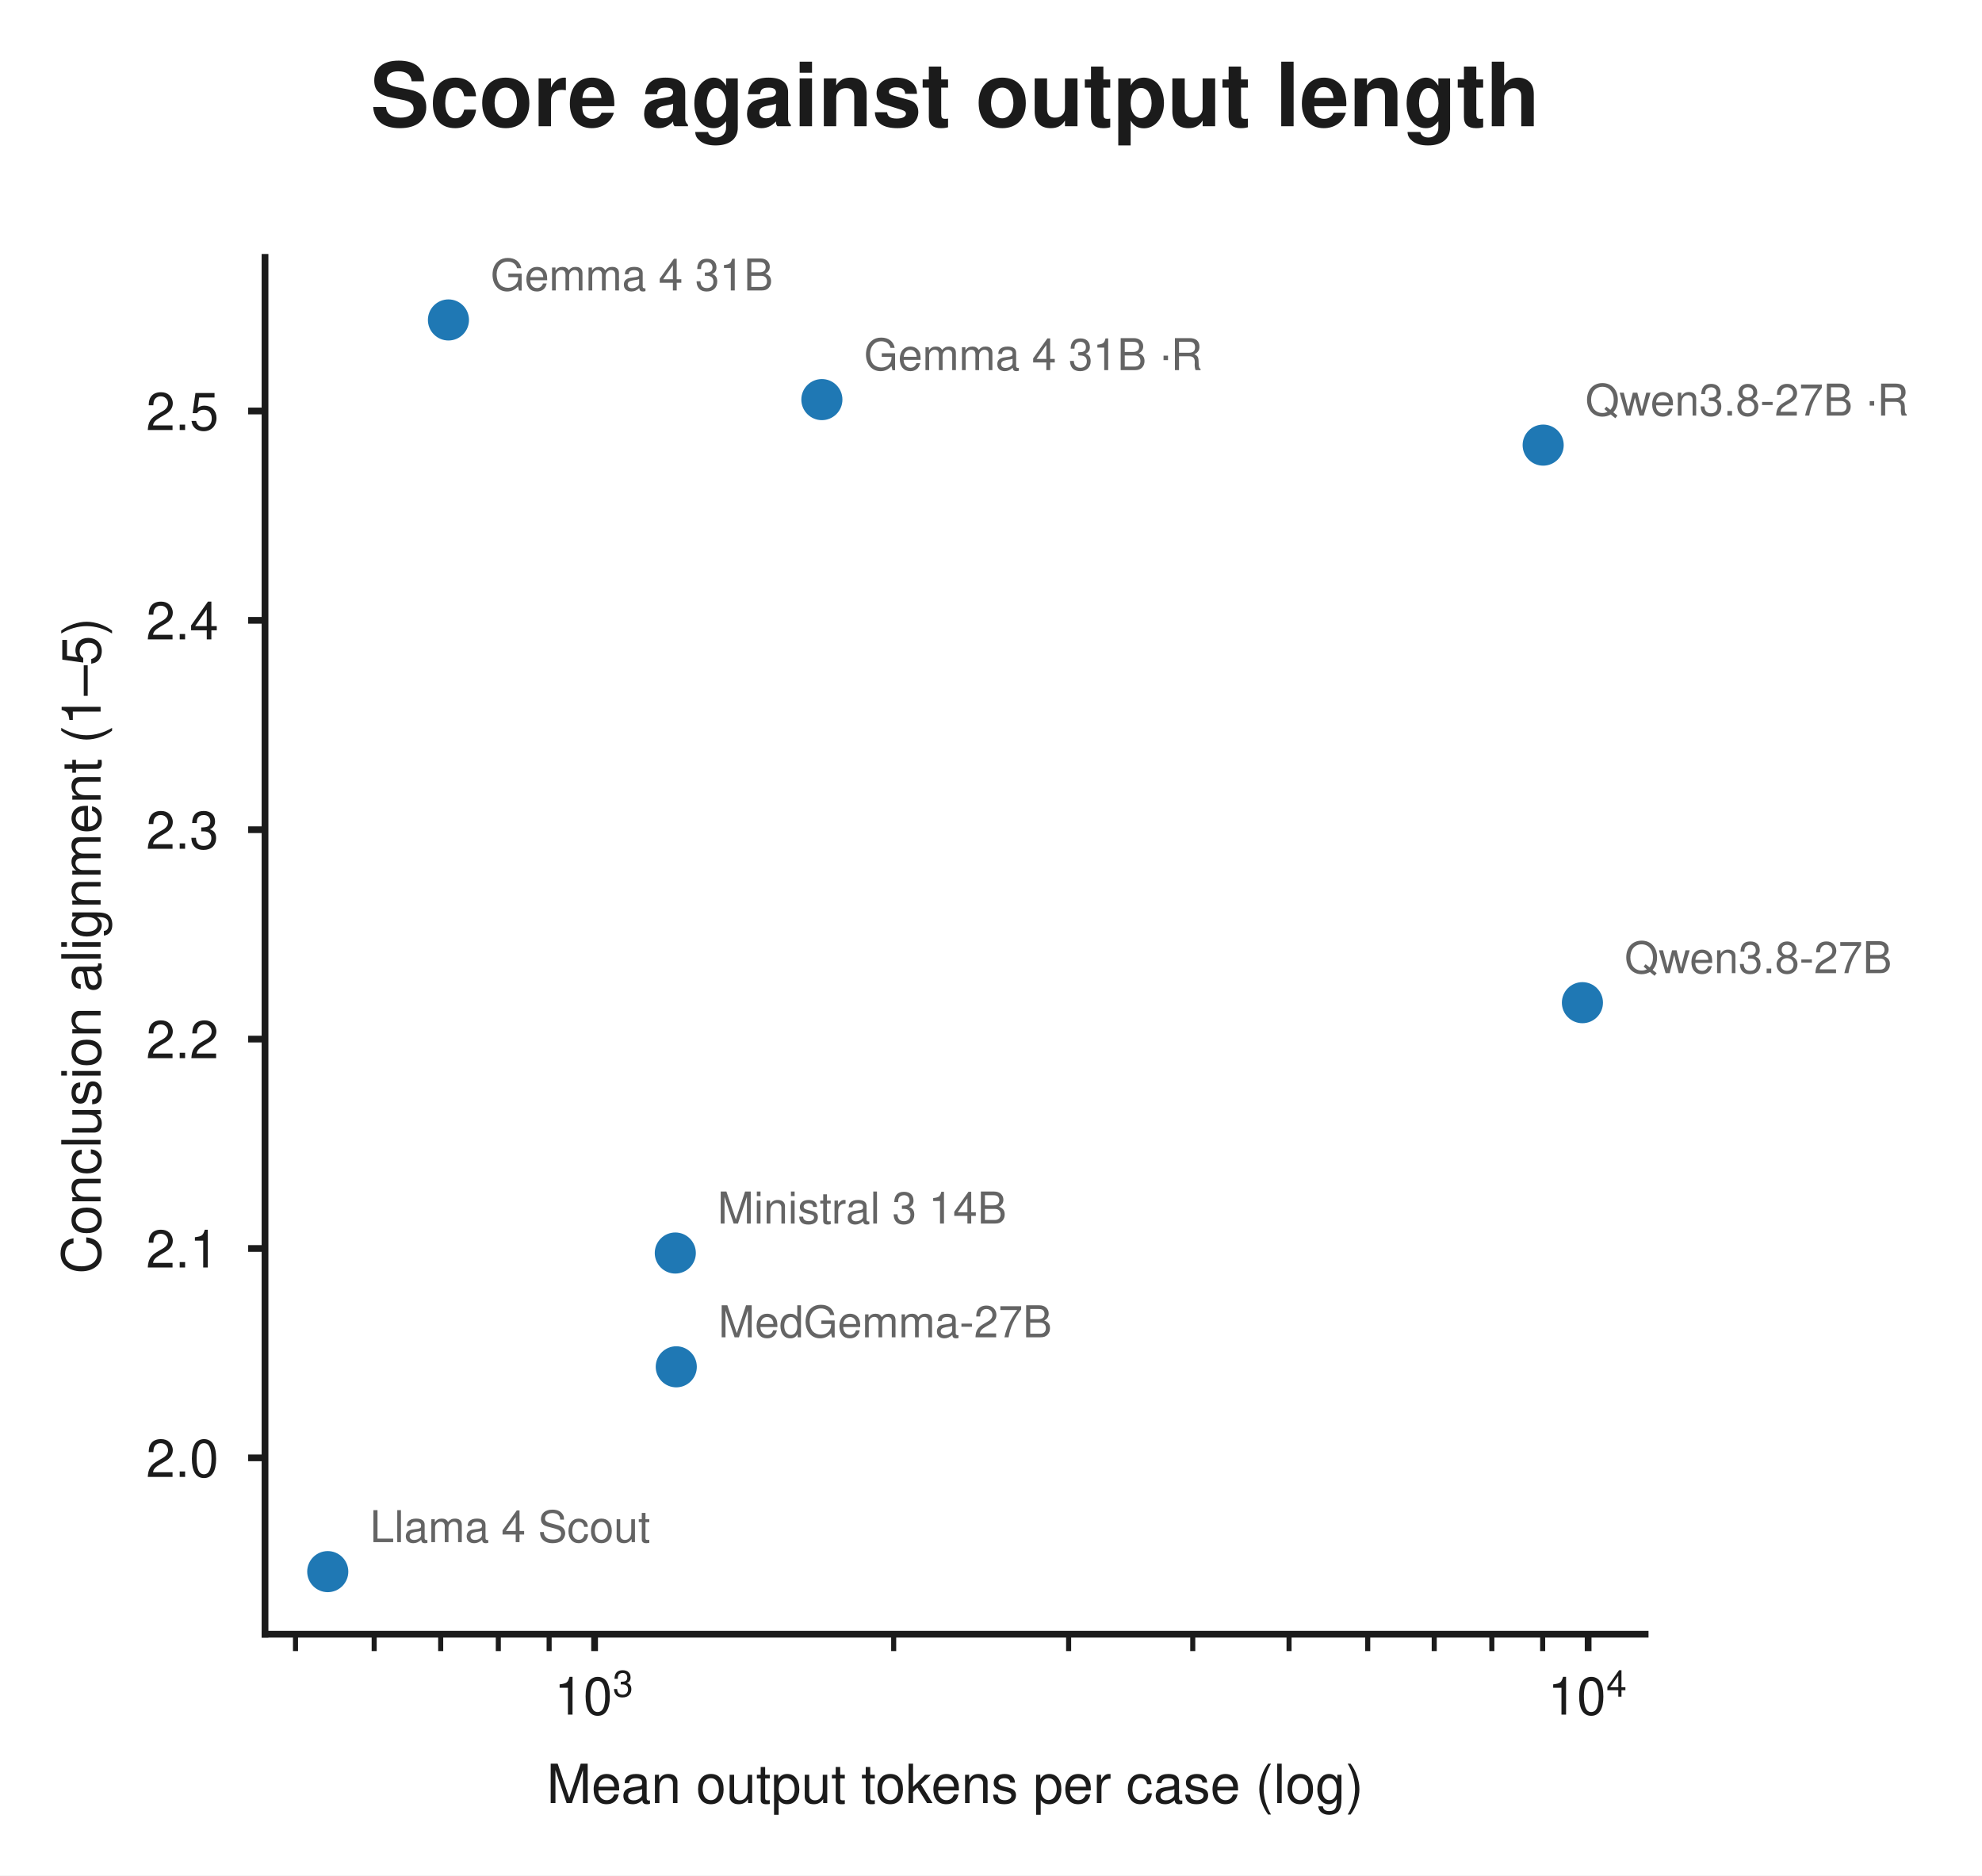
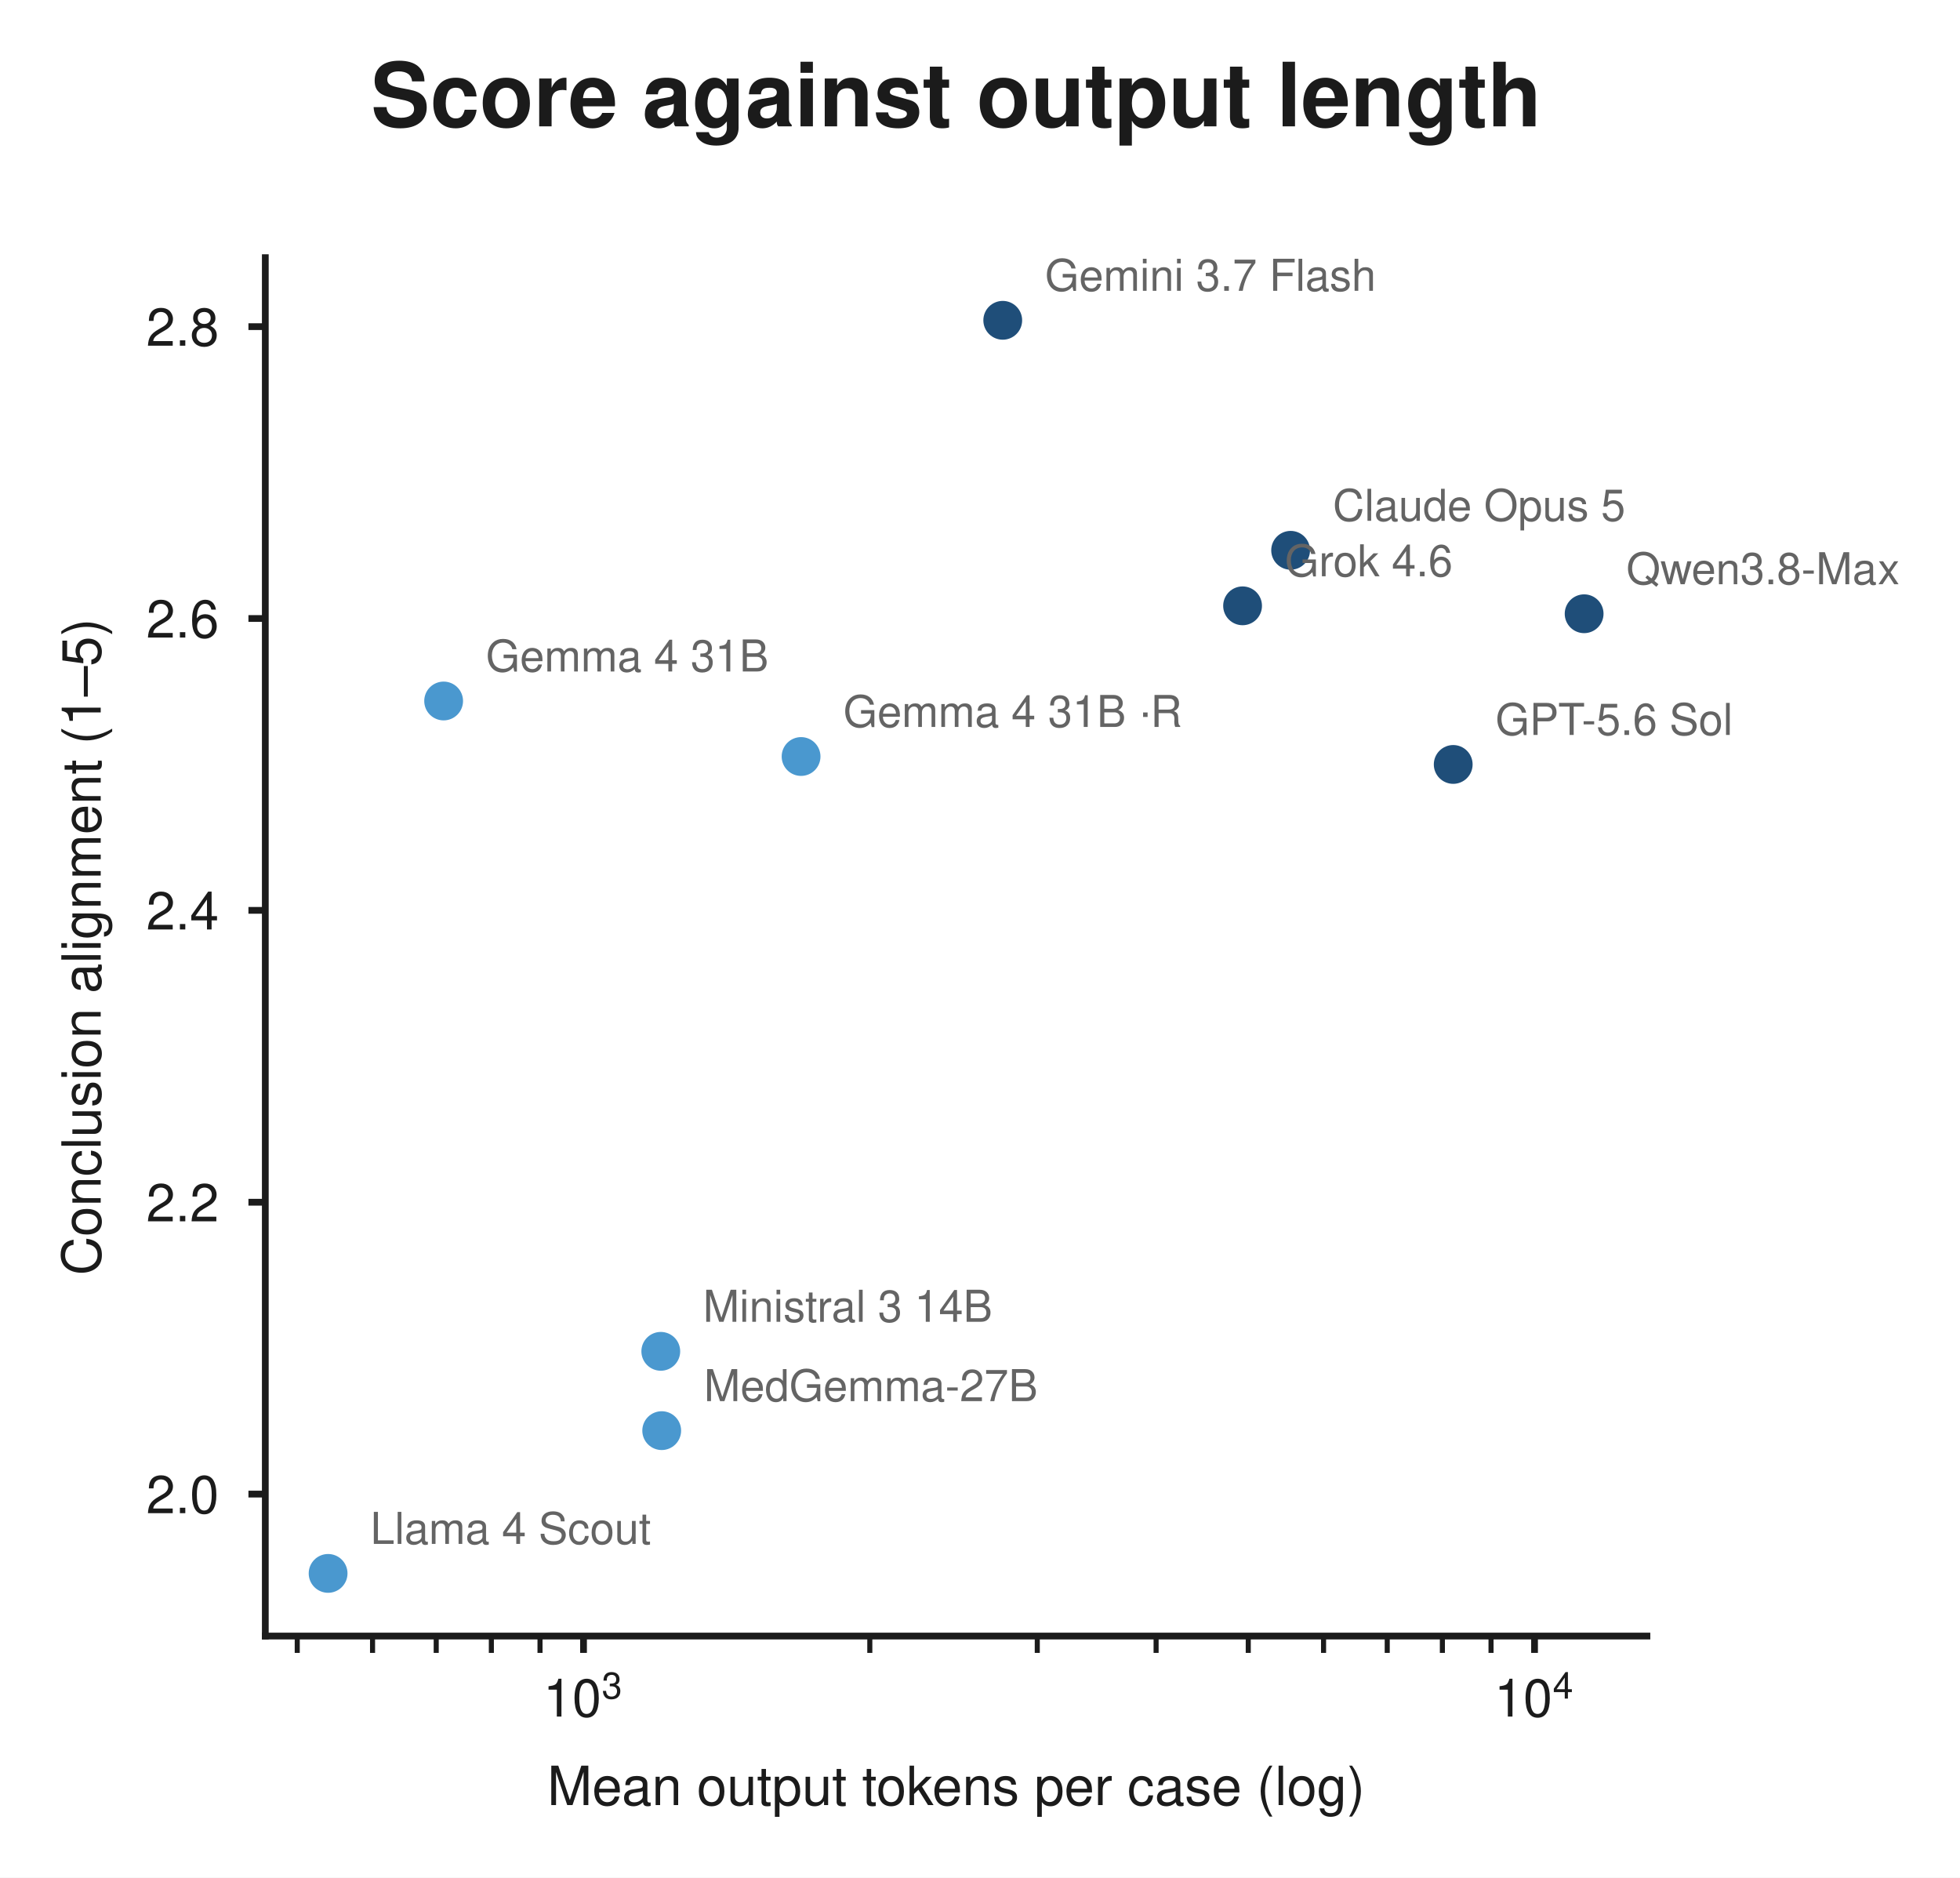
- <svg xmlns="http://www.w3.org/2000/svg" xmlns:xlink="http://www.w3.org/1999/xlink" width="235.233pt" height="222.565pt" viewBox="0 0 235.233 222.565" version="1.1">
+ <svg xmlns="http://www.w3.org/2000/svg" xmlns:xlink="http://www.w3.org/1999/xlink" width="232.371pt" height="222.565pt" viewBox="0 0 232.371 222.565" version="1.1">
  <defs>
    <style type="text/css">*{stroke-linejoin: round; stroke-linecap: butt}</style>
  </defs>
  <g id="figure_1">
    <g id="patch_1">
-       <path d="M 0 222.565  L 235.233 222.565  L 235.233 0  L 0 0  z " style="fill: #ffffff" />
+       <path d="M 0 222.565  L 232.371 222.565  L 232.371 0  L 0 0  z " style="fill: #ffffff" />
    </g>
    <g id="axes_1">
      <g id="patch_2">
        <path d="M 31.454 193.932  L 195.254 193.932  L 195.254 30.541  L 31.454 30.541  z " style="fill: #ffffff" />
      </g>
      <g id="matplotlib.axis_1">
        <g id="xtick_1">
          <g id="line2d_1">
            <defs>
-               <path id="mc6ab89807c" d="M 0 0  L 0 2  " style="stroke: #1b1b1b; stroke-width: 0.8" />
+               <path id="m0d7432f274" d="M 0 0  L 0 2  " style="stroke: #1b1b1b; stroke-width: 0.8" />
            </defs>
            <g>
-               <use xlink:href="#mc6ab89807c" x="70.569" y="193.932" style="fill: #1b1b1b; stroke: #1b1b1b; stroke-width: 0.8" />
+               <use xlink:href="#m0d7432f274" x="69.181" y="193.932" style="fill: #1b1b1b; stroke: #1b1b1b; stroke-width: 0.8" />
            </g>
          </g>
          <g id="text_1">
-             <g style="fill: #1b1b1b" transform="translate(65.79489 203.9522)">
+             <g style="fill: #1b1b1b" transform="translate(64.40687 203.9522)">
              <text>
                <tspan x="0" y="-0.477" style="font-size: 6.2px; font-family: 'Nimbus Sans'; fill: #1b1b1b">1</tspan>
                <tspan x="3.44" y="-0.477" style="font-size: 6.2px; font-family: 'Nimbus Sans'; fill: #1b1b1b">0</tspan>
                <tspan x="6.934" y="-2.609" style="font-size: 4.34px; font-family: 'Nimbus Sans'; fill: #1b1b1b">3</tspan>
              </text>
            </g>
          </g>
        </g>
        <g id="xtick_2">
          <g id="line2d_2">
            <g>
-               <use xlink:href="#mc6ab89807c" x="188.486" y="193.932" style="fill: #1b1b1b; stroke: #1b1b1b; stroke-width: 0.8" />
+               <use xlink:href="#m0d7432f274" x="181.93" y="193.932" style="fill: #1b1b1b; stroke: #1b1b1b; stroke-width: 0.8" />
            </g>
          </g>
          <g id="text_2">
-             <g style="fill: #1b1b1b" transform="translate(183.7125 203.9522)">
+             <g style="fill: #1b1b1b" transform="translate(177.1563 203.9522)">
              <text>
                <tspan x="0" y="-0.477" style="font-size: 6.2px; font-family: 'Nimbus Sans'; fill: #1b1b1b">1</tspan>
                <tspan x="3.44" y="-0.477" style="font-size: 6.2px; font-family: 'Nimbus Sans'; fill: #1b1b1b">0</tspan>
                <tspan x="6.934" y="-2.609" style="font-size: 4.34px; font-family: 'Nimbus Sans'; fill: #1b1b1b">4</tspan>
              </text>
            </g>
          </g>
        </g>
        <g id="xtick_3">
          <g id="line2d_3">
            <defs>
-               <path id="m40787fabf0" d="M 0 0  L 0 2  " style="stroke: #1b1b1b; stroke-width: 0.6" />
+               <path id="m4e449dd586" d="M 0 0  L 0 2  " style="stroke: #1b1b1b; stroke-width: 0.6" />
            </defs>
            <g>
-               <use xlink:href="#m40787fabf0" x="35.072" y="193.932" style="fill: #1b1b1b; stroke: #1b1b1b; stroke-width: 0.6" />
+               <use xlink:href="#m4e449dd586" x="35.24" y="193.932" style="fill: #1b1b1b; stroke: #1b1b1b; stroke-width: 0.6" />
            </g>
          </g>
        </g>
        <g id="xtick_4">
          <g id="line2d_4">
            <g>
-               <use xlink:href="#m40787fabf0" x="44.409" y="193.932" style="fill: #1b1b1b; stroke: #1b1b1b; stroke-width: 0.6" />
+               <use xlink:href="#m4e449dd586" x="44.168" y="193.932" style="fill: #1b1b1b; stroke: #1b1b1b; stroke-width: 0.6" />
            </g>
          </g>
        </g>
        <g id="xtick_5">
          <g id="line2d_5">
            <g>
-               <use xlink:href="#m40787fabf0" x="52.303" y="193.932" style="fill: #1b1b1b; stroke: #1b1b1b; stroke-width: 0.6" />
+               <use xlink:href="#m4e449dd586" x="51.716" y="193.932" style="fill: #1b1b1b; stroke: #1b1b1b; stroke-width: 0.6" />
            </g>
          </g>
        </g>
        <g id="xtick_6">
          <g id="line2d_6">
            <g>
-               <use xlink:href="#m40787fabf0" x="59.142" y="193.932" style="fill: #1b1b1b; stroke: #1b1b1b; stroke-width: 0.6" />
+               <use xlink:href="#m4e449dd586" x="58.254" y="193.932" style="fill: #1b1b1b; stroke: #1b1b1b; stroke-width: 0.6" />
            </g>
          </g>
        </g>
        <g id="xtick_7">
          <g id="line2d_7">
            <g>
-               <use xlink:href="#m40787fabf0" x="65.173" y="193.932" style="fill: #1b1b1b; stroke: #1b1b1b; stroke-width: 0.6" />
+               <use xlink:href="#m4e449dd586" x="64.022" y="193.932" style="fill: #1b1b1b; stroke: #1b1b1b; stroke-width: 0.6" />
            </g>
          </g>
        </g>
        <g id="xtick_8">
          <g id="line2d_8">
            <g>
-               <use xlink:href="#m40787fabf0" x="106.066" y="193.932" style="fill: #1b1b1b; stroke: #1b1b1b; stroke-width: 0.6" />
+               <use xlink:href="#m4e449dd586" x="103.122" y="193.932" style="fill: #1b1b1b; stroke: #1b1b1b; stroke-width: 0.6" />
            </g>
          </g>
        </g>
        <g id="xtick_9">
          <g id="line2d_9">
            <g>
-               <use xlink:href="#m40787fabf0" x="126.83" y="193.932" style="fill: #1b1b1b; stroke: #1b1b1b; stroke-width: 0.6" />
+               <use xlink:href="#m4e449dd586" x="122.976" y="193.932" style="fill: #1b1b1b; stroke: #1b1b1b; stroke-width: 0.6" />
            </g>
          </g>
        </g>
        <g id="xtick_10">
          <g id="line2d_10">
            <g>
-               <use xlink:href="#m40787fabf0" x="141.562" y="193.932" style="fill: #1b1b1b; stroke: #1b1b1b; stroke-width: 0.6" />
+               <use xlink:href="#m4e449dd586" x="137.063" y="193.932" style="fill: #1b1b1b; stroke: #1b1b1b; stroke-width: 0.6" />
            </g>
          </g>
        </g>
        <g id="xtick_11">
          <g id="line2d_11">
            <g>
-               <use xlink:href="#m40787fabf0" x="152.99" y="193.932" style="fill: #1b1b1b; stroke: #1b1b1b; stroke-width: 0.6" />
+               <use xlink:href="#m4e449dd586" x="147.989" y="193.932" style="fill: #1b1b1b; stroke: #1b1b1b; stroke-width: 0.6" />
            </g>
          </g>
        </g>
        <g id="xtick_12">
          <g id="line2d_12">
            <g>
-               <use xlink:href="#m40787fabf0" x="162.327" y="193.932" style="fill: #1b1b1b; stroke: #1b1b1b; stroke-width: 0.6" />
+               <use xlink:href="#m4e449dd586" x="156.917" y="193.932" style="fill: #1b1b1b; stroke: #1b1b1b; stroke-width: 0.6" />
            </g>
          </g>
        </g>
        <g id="xtick_13">
          <g id="line2d_13">
            <g>
-               <use xlink:href="#m40787fabf0" x="170.221" y="193.932" style="fill: #1b1b1b; stroke: #1b1b1b; stroke-width: 0.6" />
+               <use xlink:href="#m4e449dd586" x="164.465" y="193.932" style="fill: #1b1b1b; stroke: #1b1b1b; stroke-width: 0.6" />
            </g>
          </g>
        </g>
        <g id="xtick_14">
          <g id="line2d_14">
            <g>
-               <use xlink:href="#m40787fabf0" x="177.059" y="193.932" style="fill: #1b1b1b; stroke: #1b1b1b; stroke-width: 0.6" />
+               <use xlink:href="#m4e449dd586" x="171.004" y="193.932" style="fill: #1b1b1b; stroke: #1b1b1b; stroke-width: 0.6" />
            </g>
          </g>
        </g>
        <g id="xtick_15">
          <g id="line2d_15">
            <g>
-               <use xlink:href="#m40787fabf0" x="183.091" y="193.932" style="fill: #1b1b1b; stroke: #1b1b1b; stroke-width: 0.6" />
+               <use xlink:href="#m4e449dd586" x="176.771" y="193.932" style="fill: #1b1b1b; stroke: #1b1b1b; stroke-width: 0.6" />
            </g>
          </g>
        </g>
        <g id="text_3">
          <text style="font-size: 6.4px; font-family: 'Helvetica', 'Nimbus Sans', 'Arial', 'Liberation Sans', 'DejaVu Sans', sans-serif; text-anchor: middle; fill: #1b1b1b" x="113.354" y="213.97" transform="rotate(-0 113.354 213.9696)">Mean output tokens per case  (log)</text>
        </g>
      </g>
      <g id="matplotlib.axis_2">
        <g id="ytick_1">
          <g id="line2d_16">
            <defs>
-               <path id="ma3c6040efc" d="M 0 0  L -2 0  " style="stroke: #1b1b1b; stroke-width: 0.8" />
+               <path id="ma9b4172092" d="M 0 0  L -2 0  " style="stroke: #1b1b1b; stroke-width: 0.8" />
            </defs>
            <g>
-               <use xlink:href="#ma3c6040efc" x="31.454" y="173.002" style="fill: #1b1b1b; stroke: #1b1b1b; stroke-width: 0.8" />
+               <use xlink:href="#ma9b4172092" x="31.454" y="177.104" style="fill: #1b1b1b; stroke: #1b1b1b; stroke-width: 0.8" />
            </g>
          </g>
          <g id="text_4">
-             <text style="font-size: 6.2px; font-family: 'Helvetica', 'Nimbus Sans', 'Arial', 'Liberation Sans', 'DejaVu Sans', sans-serif; text-anchor: end; fill: #1b1b1b" x="25.954" y="175.262" transform="rotate(-0 25.95403 175.2619)">2.0</text>
+             <text style="font-size: 6.2px; font-family: 'Helvetica', 'Nimbus Sans', 'Arial', 'Liberation Sans', 'DejaVu Sans', sans-serif; text-anchor: end; fill: #1b1b1b" x="25.954" y="179.364" transform="rotate(-0 25.95403 179.3642)">2.0</text>
          </g>
        </g>
        <g id="ytick_2">
          <g id="line2d_17">
            <g>
-               <use xlink:href="#ma3c6040efc" x="31.454" y="148.156" style="fill: #1b1b1b; stroke: #1b1b1b; stroke-width: 0.8" />
+               <use xlink:href="#ma9b4172092" x="31.454" y="142.508" style="fill: #1b1b1b; stroke: #1b1b1b; stroke-width: 0.8" />
            </g>
          </g>
          <g id="text_5">
-             <text style="font-size: 6.2px; font-family: 'Helvetica', 'Nimbus Sans', 'Arial', 'Liberation Sans', 'DejaVu Sans', sans-serif; text-anchor: end; fill: #1b1b1b" x="25.954" y="150.416" transform="rotate(-0 25.95403 150.4157)">2.1</text>
+             <text style="font-size: 6.2px; font-family: 'Helvetica', 'Nimbus Sans', 'Arial', 'Liberation Sans', 'DejaVu Sans', sans-serif; text-anchor: end; fill: #1b1b1b" x="25.954" y="144.768" transform="rotate(-0 25.95403 144.7683)">2.2</text>
          </g>
        </g>
        <g id="ytick_3">
          <g id="line2d_18">
            <g>
-               <use xlink:href="#ma3c6040efc" x="31.454" y="123.309" style="fill: #1b1b1b; stroke: #1b1b1b; stroke-width: 0.8" />
+               <use xlink:href="#ma9b4172092" x="31.454" y="107.912" style="fill: #1b1b1b; stroke: #1b1b1b; stroke-width: 0.8" />
            </g>
          </g>
          <g id="text_6">
-             <text style="font-size: 6.2px; font-family: 'Helvetica', 'Nimbus Sans', 'Arial', 'Liberation Sans', 'DejaVu Sans', sans-serif; text-anchor: end; fill: #1b1b1b" x="25.954" y="125.57" transform="rotate(-0 25.95403 125.5696)">2.2</text>
+             <text style="font-size: 6.2px; font-family: 'Helvetica', 'Nimbus Sans', 'Arial', 'Liberation Sans', 'DejaVu Sans', sans-serif; text-anchor: end; fill: #1b1b1b" x="25.954" y="110.172" transform="rotate(-0 25.95403 110.1724)">2.4</text>
          </g>
        </g>
        <g id="ytick_4">
          <g id="line2d_19">
            <g>
-               <use xlink:href="#ma3c6040efc" x="31.454" y="98.463" style="fill: #1b1b1b; stroke: #1b1b1b; stroke-width: 0.8" />
+               <use xlink:href="#ma9b4172092" x="31.454" y="73.316" style="fill: #1b1b1b; stroke: #1b1b1b; stroke-width: 0.8" />
            </g>
          </g>
          <g id="text_7">
-             <text style="font-size: 6.2px; font-family: 'Helvetica', 'Nimbus Sans', 'Arial', 'Liberation Sans', 'DejaVu Sans', sans-serif; text-anchor: end; fill: #1b1b1b" x="25.954" y="100.723" transform="rotate(-0 25.95403 100.7234)">2.3</text>
+             <text style="font-size: 6.2px; font-family: 'Helvetica', 'Nimbus Sans', 'Arial', 'Liberation Sans', 'DejaVu Sans', sans-serif; text-anchor: end; fill: #1b1b1b" x="25.954" y="75.576" transform="rotate(-0 25.95403 75.57644)">2.6</text>
          </g>
        </g>
        <g id="ytick_5">
          <g id="line2d_20">
            <g>
-               <use xlink:href="#ma3c6040efc" x="31.454" y="73.617" style="fill: #1b1b1b; stroke: #1b1b1b; stroke-width: 0.8" />
+               <use xlink:href="#ma9b4172092" x="31.454" y="38.72" style="fill: #1b1b1b; stroke: #1b1b1b; stroke-width: 0.8" />
            </g>
          </g>
          <g id="text_8">
-             <text style="font-size: 6.2px; font-family: 'Helvetica', 'Nimbus Sans', 'Arial', 'Liberation Sans', 'DejaVu Sans', sans-serif; text-anchor: end; fill: #1b1b1b" x="25.954" y="75.877" transform="rotate(-0 25.95403 75.87727)">2.4</text>
-           </g>
-         </g>
-         <g id="ytick_6">
-           <g id="line2d_21">
-             <g>
-               <use xlink:href="#ma3c6040efc" x="31.454" y="48.771" style="fill: #1b1b1b; stroke: #1b1b1b; stroke-width: 0.8" />
-             </g>
-           </g>
-           <g id="text_9">
-             <text style="font-size: 6.2px; font-family: 'Helvetica', 'Nimbus Sans', 'Arial', 'Liberation Sans', 'DejaVu Sans', sans-serif; text-anchor: end; fill: #1b1b1b" x="25.954" y="51.031" transform="rotate(-0 25.95403 51.03111)">2.5</text>
-           </g>
-         </g>
-         <g id="text_10">
+             <text style="font-size: 6.2px; font-family: 'Helvetica', 'Nimbus Sans', 'Arial', 'Liberation Sans', 'DejaVu Sans', sans-serif; text-anchor: end; fill: #1b1b1b" x="25.954" y="40.981" transform="rotate(-0 25.95403 40.98052)">2.8</text>
+           </g>
+         </g>
+         <g id="text_9">
          <text style="font-size: 6.4px; font-family: 'Helvetica', 'Nimbus Sans', 'Arial', 'Liberation Sans', 'DejaVu Sans', sans-serif; text-anchor: middle; fill: #1b1b1b" x="11.942" y="112.237" transform="rotate(-90 11.942 112.2368)">Conclusion alignment  (1–5)</text>
        </g>
      </g>
      <g id="patch_3">
        <path d="M 31.454 193.932  L 31.454 30.541  " style="fill: none; stroke: #1b1b1b; stroke-width: 0.8; stroke-linejoin: miter; stroke-linecap: square" />
      </g>
      <g id="patch_4">
        <path d="M 31.454 193.932  L 195.254 193.932  " style="fill: none; stroke: #1b1b1b; stroke-width: 0.8; stroke-linejoin: miter; stroke-linecap: square" />
      </g>
      <g id="PathCollection_1">
        <defs>
-           <path id="md970315e33" d="M 0 2.739  C 0.726 2.739 1.423 2.45 1.936 1.936  C 2.45 1.423 2.739 0.726 2.739 0  C 2.739 -0.726 2.45 -1.423 1.936 -1.936  C 1.423 -2.45 0.726 -2.739 0 -2.739  C -0.726 -2.739 -1.423 -2.45 -1.936 -1.936  C -2.45 -1.423 -2.739 -0.726 -2.739 0  C -2.739 0.726 -2.45 1.423 -1.936 1.936  C -1.423 2.45 -0.726 2.739 0 2.739  z " style="stroke: #ffffff; stroke-width: 0.6" />
+           <path id="C0_0_cd6f4e3788" d="M 0 2.55  C 0.676 2.55 1.325 2.281 1.803 1.803  C 2.281 1.325 2.55 0.676 2.55 -0  C 2.55 -0.676 2.281 -1.325 1.803 -1.803  C 1.325 -2.281 0.676 -2.55 0 -2.55  C -0.676 -2.55 -1.325 -2.281 -1.803 -1.803  C -2.281 -1.325 -2.55 -0.676 -2.55 0  C -2.55 0.676 -2.281 1.325 -1.803 1.803  C -1.325 2.281 -0.676 2.55 0 2.55  z " />
        </defs>
-         <g clip-path="url(#p48f5654d84)">
-           <use xlink:href="#md970315e33" x="38.899" y="186.505" style="fill: #1f78b4; stroke: #ffffff; stroke-width: 0.6" />
-           <use xlink:href="#md970315e33" x="80.263" y="162.199" style="fill: #1f78b4; stroke: #ffffff; stroke-width: 0.6" />
-           <use xlink:href="#md970315e33" x="80.148" y="148.696" style="fill: #1f78b4; stroke: #ffffff; stroke-width: 0.6" />
-           <use xlink:href="#md970315e33" x="187.809" y="118.988" style="fill: #1f78b4; stroke: #ffffff; stroke-width: 0.6" />
-           <use xlink:href="#md970315e33" x="183.151" y="52.822" style="fill: #1f78b4; stroke: #ffffff; stroke-width: 0.6" />
-           <use xlink:href="#md970315e33" x="97.544" y="47.421" style="fill: #1f78b4; stroke: #ffffff; stroke-width: 0.6" />
-           <use xlink:href="#md970315e33" x="53.224" y="37.968" style="fill: #1f78b4; stroke: #ffffff; stroke-width: 0.6" />
-         </g>
+         <g clip-path="url(#pd2cf989537)">
+           <use xlink:href="#C0_0_cd6f4e3788" x="38.899" y="186.505" style="fill: #4a98cf; stroke: #ffffff; stroke-width: 0.5" />
+         </g>
+         <g clip-path="url(#pd2cf989537)">
+           <use xlink:href="#C0_0_cd6f4e3788" x="78.45" y="169.583" style="fill: #4a98cf; stroke: #ffffff; stroke-width: 0.5" />
+         </g>
+         <g clip-path="url(#pd2cf989537)">
+           <use xlink:href="#C0_0_cd6f4e3788" x="78.341" y="160.182" style="fill: #4a98cf; stroke: #ffffff; stroke-width: 0.5" />
+         </g>
+         <g clip-path="url(#pd2cf989537)">
+           <use xlink:href="#C0_0_cd6f4e3788" x="172.288" y="90.614" style="fill: #1f4e79; stroke: #ffffff; stroke-width: 0.5" />
+         </g>
+         <g clip-path="url(#pd2cf989537)">
+           <use xlink:href="#C0_0_cd6f4e3788" x="94.973" y="89.674" style="fill: #4a98cf; stroke: #ffffff; stroke-width: 0.5" />
+         </g>
+         <g clip-path="url(#pd2cf989537)">
+           <use xlink:href="#C0_0_cd6f4e3788" x="52.596" y="83.093" style="fill: #4a98cf; stroke: #ffffff; stroke-width: 0.5" />
+         </g>
+         <g clip-path="url(#pd2cf989537)">
+           <use xlink:href="#C0_0_cd6f4e3788" x="187.809" y="72.752" style="fill: #1f4e79; stroke: #ffffff; stroke-width: 0.5" />
+         </g>
+         <g clip-path="url(#pd2cf989537)">
+           <use xlink:href="#C0_0_cd6f4e3788" x="147.316" y="71.812" style="fill: #1f4e79; stroke: #ffffff; stroke-width: 0.5" />
+         </g>
+         <g clip-path="url(#pd2cf989537)">
+           <use xlink:href="#C0_0_cd6f4e3788" x="153.013" y="65.231" style="fill: #1f4e79; stroke: #ffffff; stroke-width: 0.5" />
+         </g>
+         <g clip-path="url(#pd2cf989537)">
+           <use xlink:href="#C0_0_cd6f4e3788" x="118.882" y="37.968" style="fill: #1f4e79; stroke: #ffffff; stroke-width: 0.5" />
+         </g>
+       </g>
+       <g id="text_10">
+         <text style="font-size: 5.2px; font-family: 'Helvetica', 'Nimbus Sans', 'Arial', 'Liberation Sans', 'DejaVu Sans', sans-serif; text-anchor: start; fill: #646464" x="43.899" y="183.005" transform="rotate(-0 43.89949 183.0052)">Llama 4 Scout</text>
      </g>
      <g id="text_11">
-         <text style="font-size: 5.2px; font-family: 'Helvetica', 'Nimbus Sans', 'Arial', 'Liberation Sans', 'DejaVu Sans', sans-serif; text-anchor: start; fill: #646464" x="43.899" y="183.005" transform="rotate(-0 43.89949 183.0052)">Llama 4 Scout</text>
+         <text style="font-size: 5.2px; font-family: 'Helvetica', 'Nimbus Sans', 'Arial', 'Liberation Sans', 'DejaVu Sans', sans-serif; text-anchor: start; fill: #646464" x="83.45" y="166.083" transform="rotate(-0 83.45008 166.0832)">MedGemma-27B</text>
      </g>
      <g id="text_12">
-         <text style="font-size: 5.2px; font-family: 'Helvetica', 'Nimbus Sans', 'Arial', 'Liberation Sans', 'DejaVu Sans', sans-serif; text-anchor: start; fill: #646464" x="85.263" y="158.699" transform="rotate(-0 85.26298 158.6991)">MedGemma-27B</text>
+         <text style="font-size: 5.2px; font-family: 'Helvetica', 'Nimbus Sans', 'Arial', 'Liberation Sans', 'DejaVu Sans', sans-serif; text-anchor: start; fill: #646464" x="83.341" y="156.682" transform="rotate(-0 83.34055 156.6822)">Ministral 3 14B</text>
      </g>
      <g id="text_13">
-         <text style="font-size: 5.2px; font-family: 'Helvetica', 'Nimbus Sans', 'Arial', 'Liberation Sans', 'DejaVu Sans', sans-serif; text-anchor: start; fill: #646464" x="85.148" y="145.196" transform="rotate(-0 85.14843 145.1958)">Ministral 3 14B</text>
+         <text style="font-size: 5.2px; font-family: 'Helvetica', 'Nimbus Sans', 'Arial', 'Liberation Sans', 'DejaVu Sans', sans-serif; text-anchor: start; fill: #646464" x="177.288" y="87.114" transform="rotate(-0 177.288 87.1143)">GPT-5.6 Sol</text>
      </g>
      <g id="text_14">
-         <text style="font-size: 5.2px; font-family: 'Helvetica', 'Nimbus Sans', 'Arial', 'Liberation Sans', 'DejaVu Sans', sans-serif; text-anchor: start; fill: #646464" x="192.809" y="115.488" transform="rotate(-0 192.8086 115.4884)">Qwen3.8-27B</text>
+         <text style="font-size: 5.2px; font-family: 'Helvetica', 'Nimbus Sans', 'Arial', 'Liberation Sans', 'DejaVu Sans', sans-serif; text-anchor: start; fill: #646464" x="99.973" y="86.174" transform="rotate(-0 99.97338 86.17419)">Gemma 4 31B  ·R</text>
      </g>
      <g id="text_15">
-         <text style="font-size: 5.2px; font-family: 'Helvetica', 'Nimbus Sans', 'Arial', 'Liberation Sans', 'DejaVu Sans', sans-serif; text-anchor: start; fill: #646464" x="188.151" y="49.322" transform="rotate(-0 188.1511 49.32202)">Qwen3.8-27B  ·R</text>
+         <text style="font-size: 5.2px; font-family: 'Helvetica', 'Nimbus Sans', 'Arial', 'Liberation Sans', 'DejaVu Sans', sans-serif; text-anchor: start; fill: #646464" x="57.596" y="79.593" transform="rotate(-0 57.59619 79.59345)">Gemma 4 31B</text>
      </g>
      <g id="text_16">
-         <text style="font-size: 5.2px; font-family: 'Helvetica', 'Nimbus Sans', 'Arial', 'Liberation Sans', 'DejaVu Sans', sans-serif; text-anchor: start; fill: #646464" x="102.544" y="43.921" transform="rotate(-0 102.5437 43.92068)">Gemma 4 31B  ·R</text>
+         <text style="font-size: 5.2px; font-family: 'Helvetica', 'Nimbus Sans', 'Arial', 'Liberation Sans', 'DejaVu Sans', sans-serif; text-anchor: start; fill: #646464" x="192.809" y="69.252" transform="rotate(-0 192.8086 69.25228)">Qwen3.8-Max</text>
      </g>
      <g id="text_17">
-         <text style="font-size: 5.2px; font-family: 'Helvetica', 'Nimbus Sans', 'Arial', 'Liberation Sans', 'DejaVu Sans', sans-serif; text-anchor: start; fill: #646464" x="58.224" y="34.468" transform="rotate(-0 58.22402 34.46834)">Gemma 4 31B</text>
+         <text style="font-size: 5.2px; font-family: 'Helvetica', 'Nimbus Sans', 'Arial', 'Liberation Sans', 'DejaVu Sans', sans-serif; text-anchor: start; fill: #646464" x="152.316" y="68.312" transform="rotate(-0 152.3158 68.31217)">Grok 4.6</text>
+       </g>
+       <g id="text_18">
+         <text style="font-size: 5.2px; font-family: 'Helvetica', 'Nimbus Sans', 'Arial', 'Liberation Sans', 'DejaVu Sans', sans-serif; text-anchor: start; fill: #646464" x="158.013" y="61.731" transform="rotate(-0 158.0129 61.73143)">Claude Opus 5</text>
+       </g>
+       <g id="text_19">
+         <text style="font-size: 5.2px; font-family: 'Helvetica', 'Nimbus Sans', 'Arial', 'Liberation Sans', 'DejaVu Sans', sans-serif; text-anchor: start; fill: #646464" x="123.882" y="34.468" transform="rotate(-0 123.8825 34.46834)">Gemini 3.7 Flash</text>
      </g>
    </g>
-     <g id="text_18">
+     <g id="text_20">
      <text style="font-weight: 700; font-size: 10.5px; font-family: 'Helvetica', 'Nimbus Sans', 'Arial', 'Liberation Sans', 'DejaVu Sans', sans-serif; text-anchor: middle; fill: #1b1b1b" x="113.354" y="14.98" transform="rotate(-0 113.354 14.97984)">Score against output length</text>
    </g>
  </g>
  <defs>
-     <clipPath id="p48f5654d84">
+     <clipPath id="pd2cf989537">
      <rect x="31.454" y="30.541" width="163.8" height="163.391" />
    </clipPath>
  </defs>
</svg>
